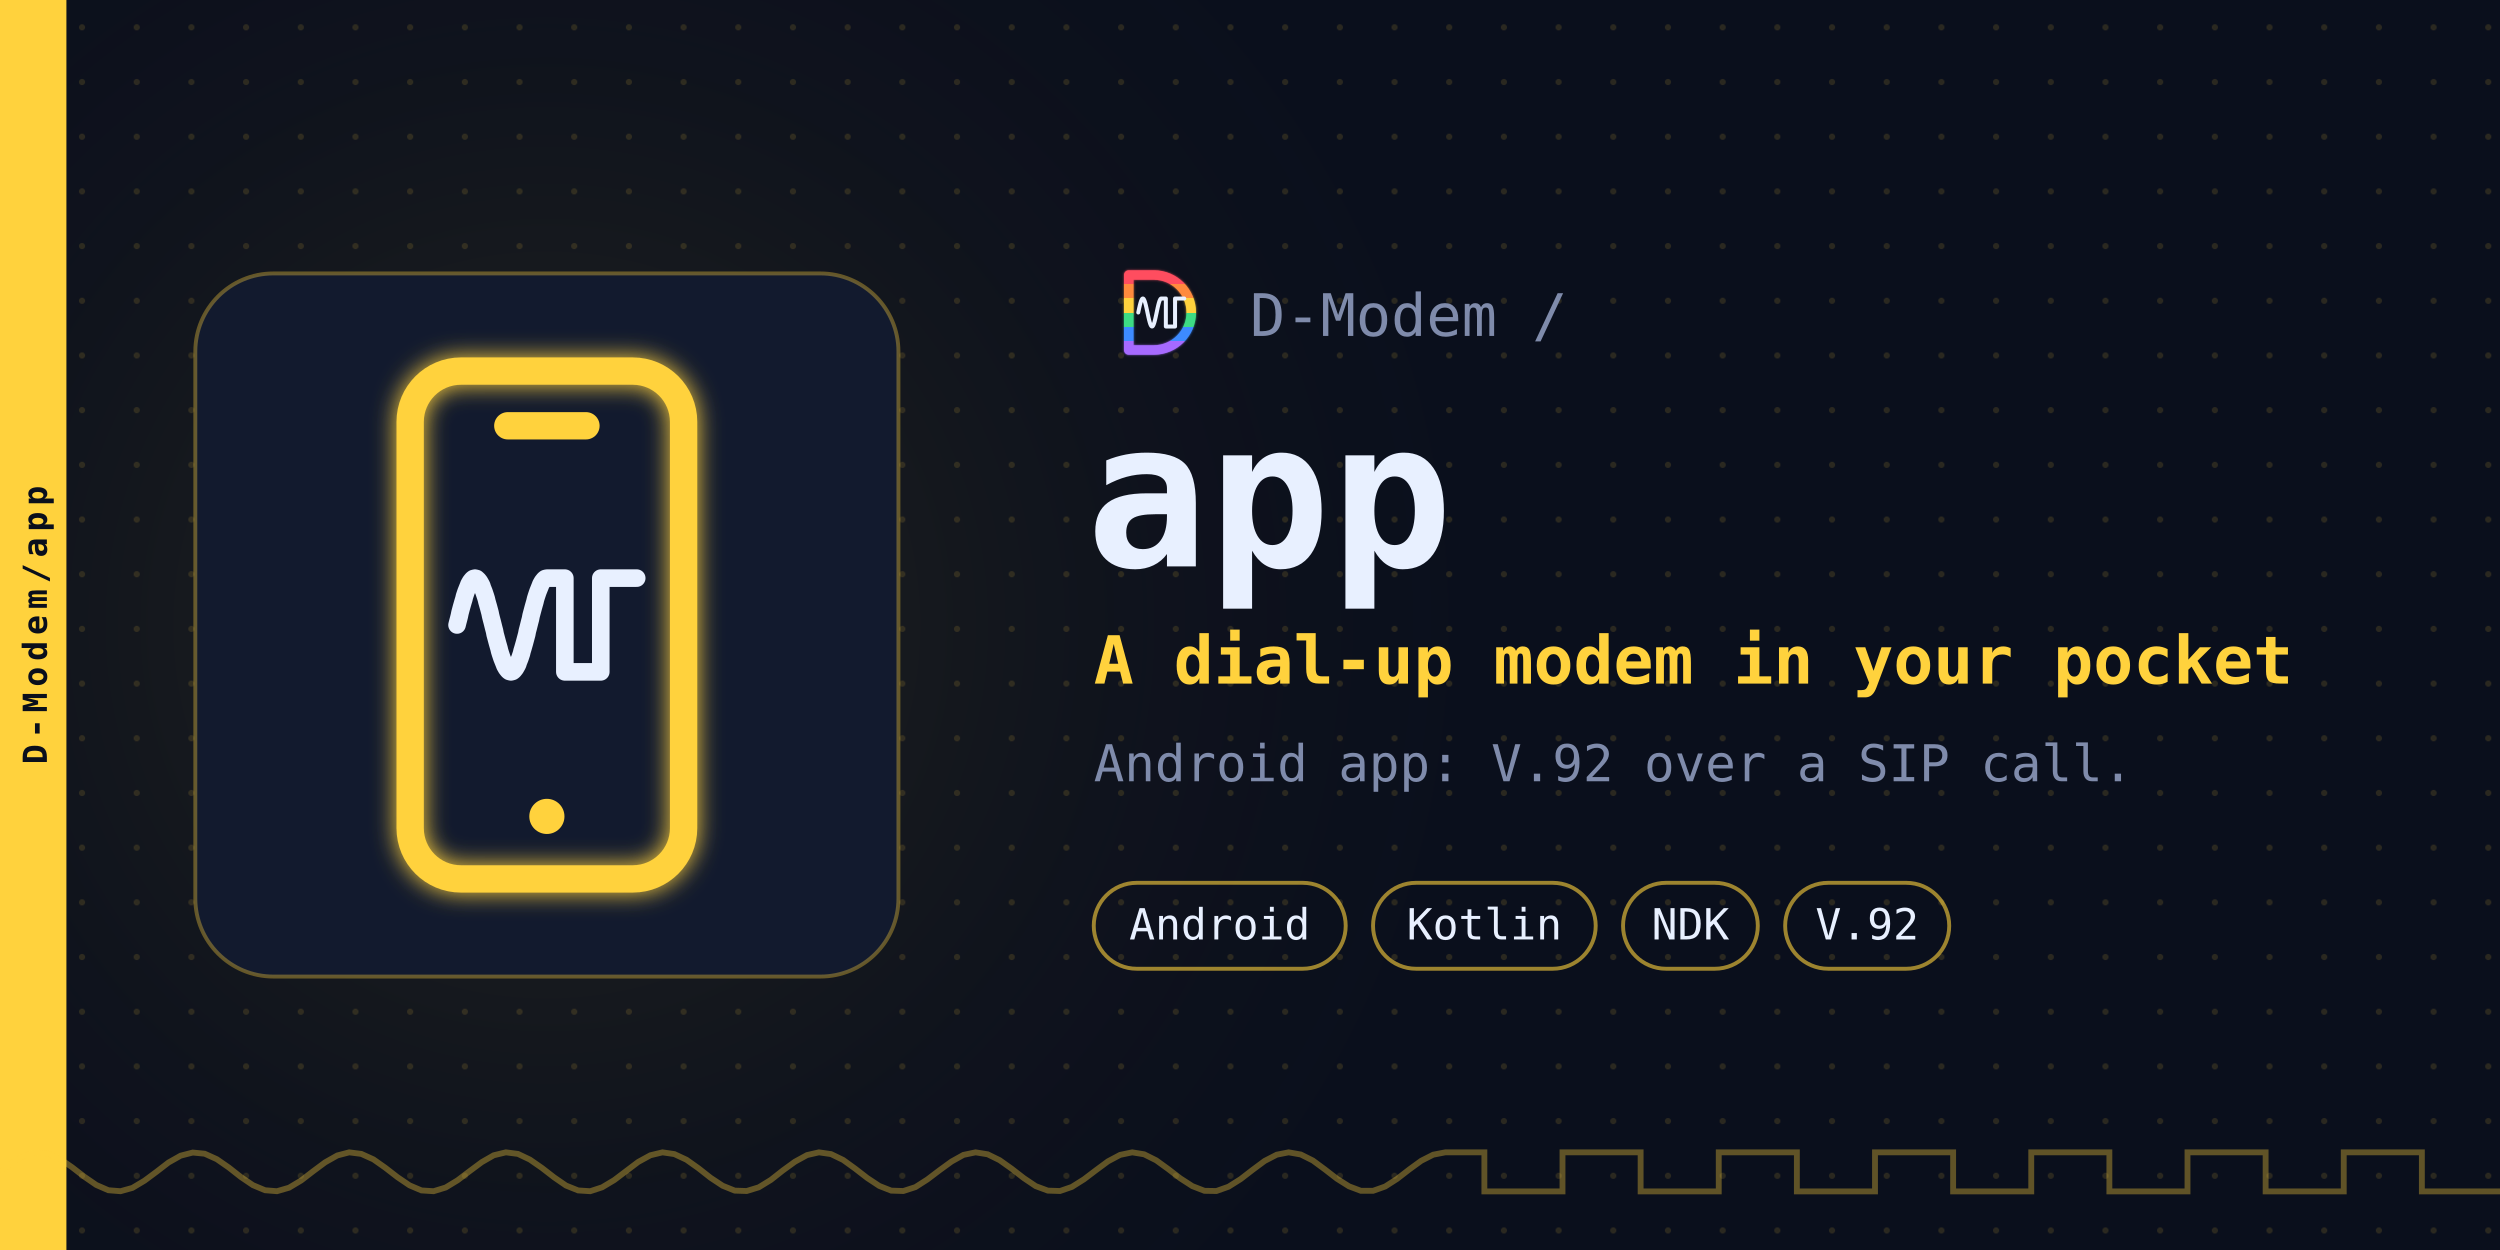
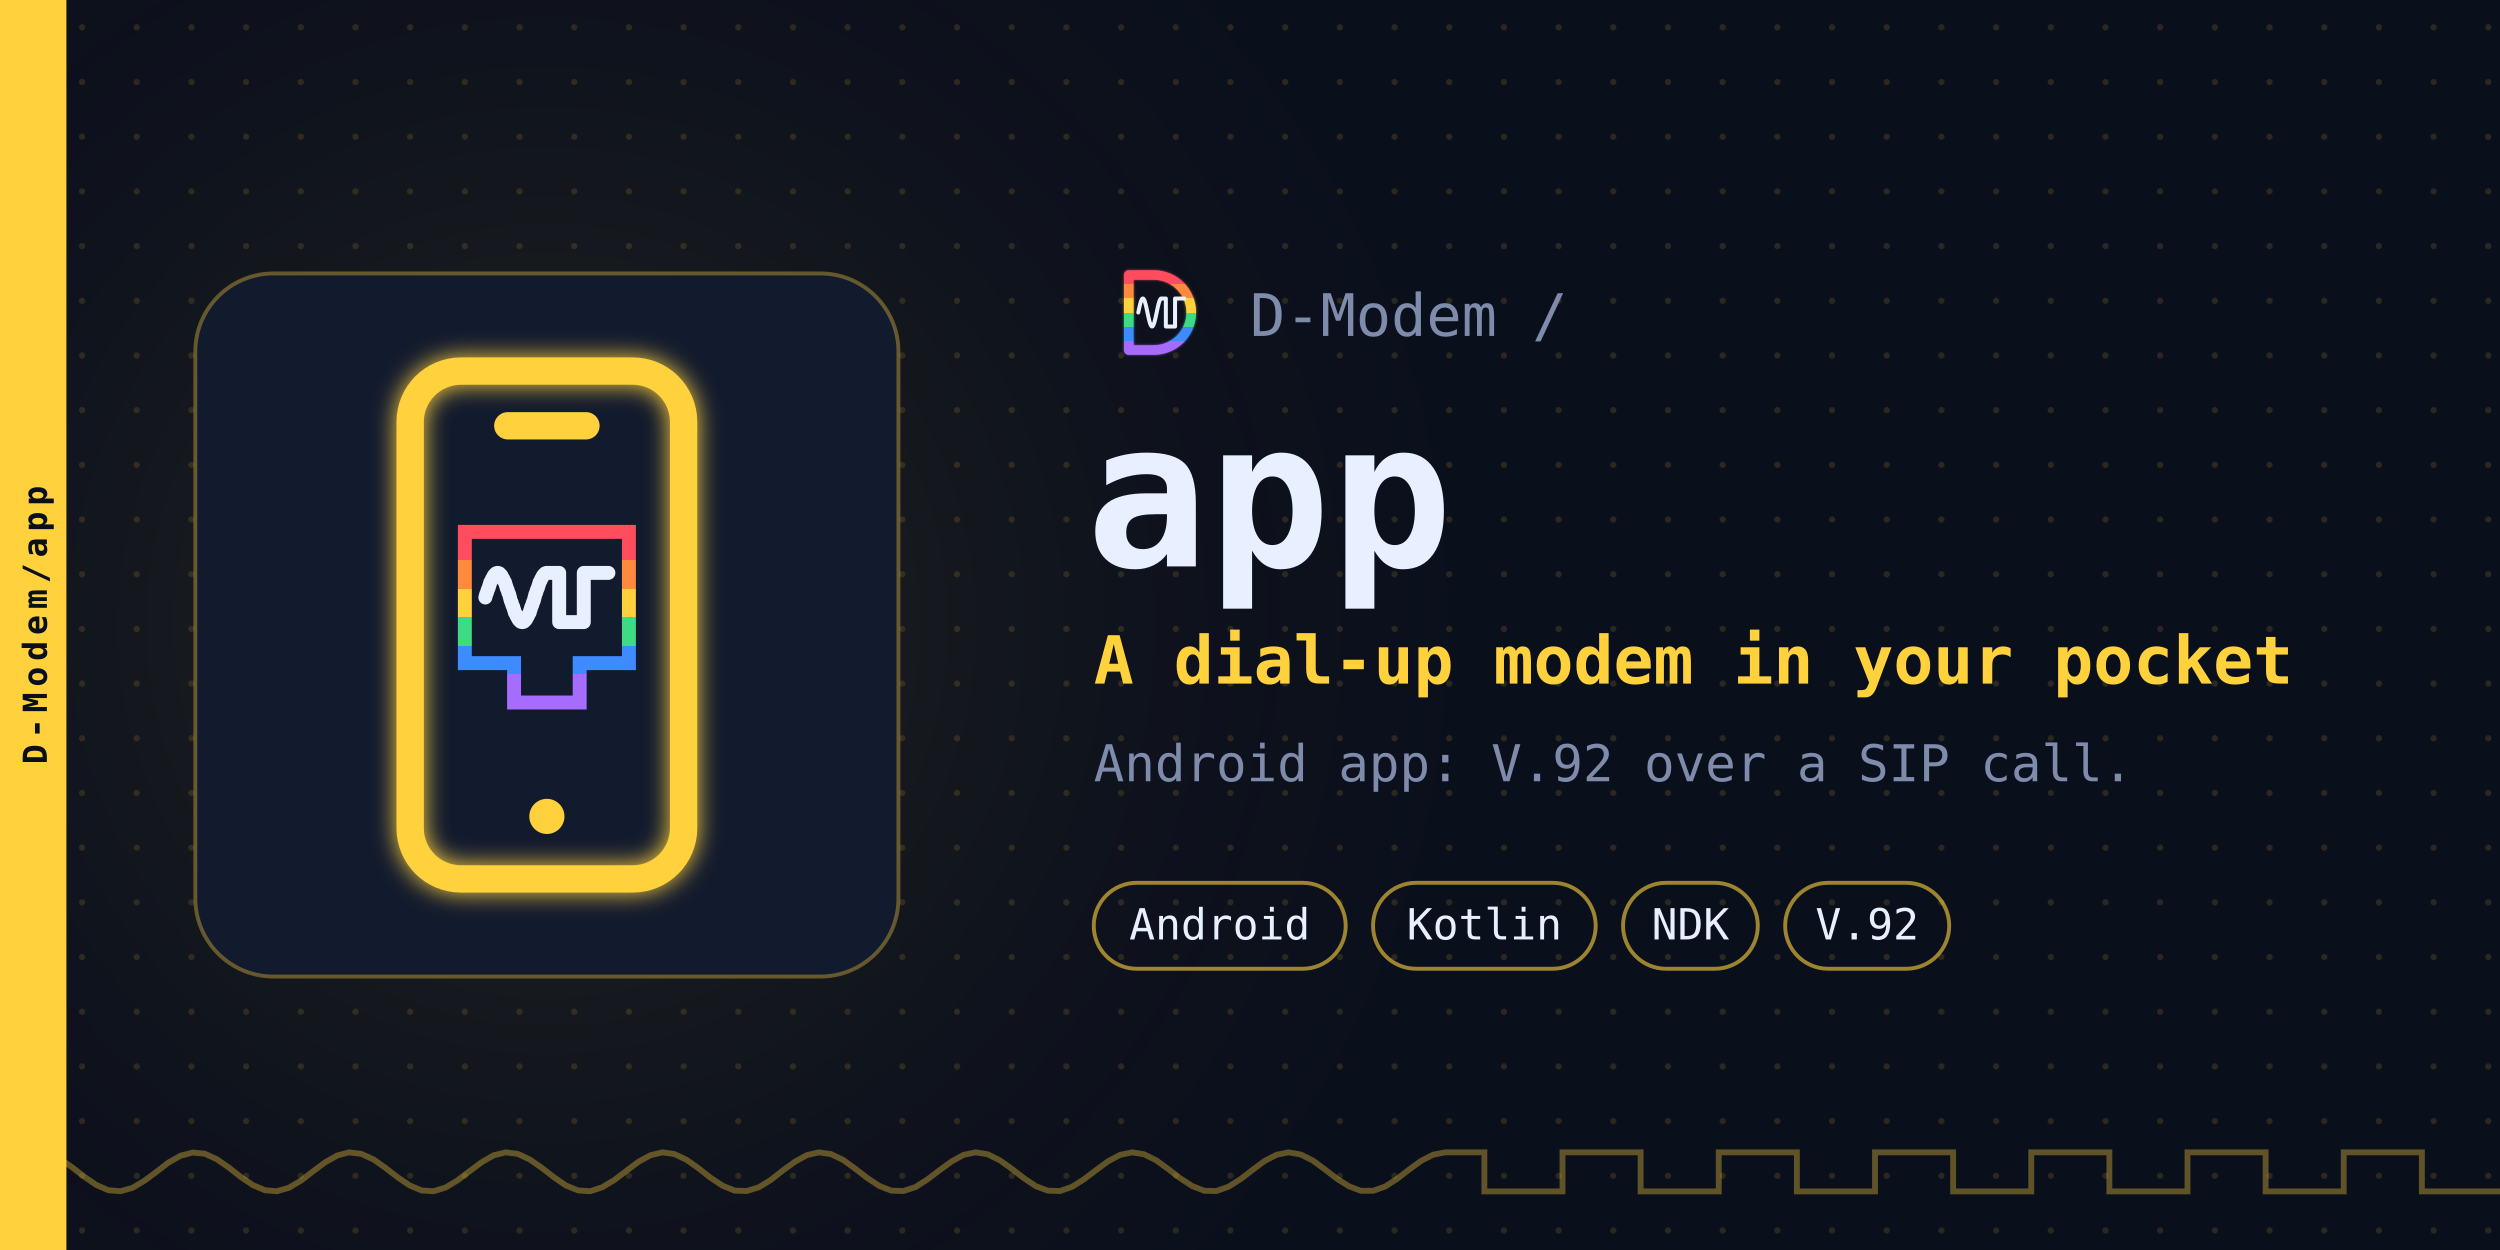
<svg xmlns="http://www.w3.org/2000/svg" width="1280" height="640" viewBox="0 0 1280 640">
  <defs>
    <pattern id="qam" width="28" height="28" patternUnits="userSpaceOnUse">
      <circle cx="14" cy="14" r="1.6" fill="#ffd23d" opacity="0.13" />
    </pattern>
    <radialGradient id="vig" cx="50%" cy="45%" r="75%">
      <stop offset="0" stop-color="#ffd23d" stop-opacity="0.10" />
      <stop offset="1" stop-color="#0a0f1c" stop-opacity="0" />
    </radialGradient>
    <radialGradient id="vig2" gradientUnits="userSpaceOnUse" cx="280" cy="320" r="520">
      <stop offset="0" stop-color="#ffd23d" stop-opacity="0.12" />
      <stop offset="1" stop-color="#0a0f1c" stop-opacity="0" />
    </radialGradient>
    <linearGradient id="books" gradientUnits="userSpaceOnUse" x1="0" y1="81" x2="0" y2="419">
      <stop offset="0" stop-color="#ff4d5e" />
      <stop offset="0.167" stop-color="#ff4d5e" />
      <stop offset="0.167" stop-color="#ff8a3d" />
      <stop offset="0.333" stop-color="#ff8a3d" />
      <stop offset="0.333" stop-color="#ffd23d" />
      <stop offset="0.5" stop-color="#ffd23d" />
      <stop offset="0.5" stop-color="#3ddc84" />
      <stop offset="0.667" stop-color="#3ddc84" />
      <stop offset="0.667" stop-color="#3d8bff" />
      <stop offset="0.833" stop-color="#3d8bff" />
      <stop offset="0.833" stop-color="#a66bff" />
      <stop offset="1" stop-color="#a66bff" />
    </linearGradient>
    <filter id="glow" x="-30%" y="-30%" width="160%" height="160%">
      <feGaussianBlur stdDeviation="6" result="b" />
      <feMerge>
        <feMergeNode in="b" />
        <feMergeNode in="SourceGraphic" />
      </feMerge>
    </filter>
  </defs>
  <rect width="1280" height="640" fill="#0a0f1c" />
  <rect width="1280" height="640" fill="url(#qam)" />
  <rect width="1280" height="640" fill="url(#vig2)" />
  <rect x="100" y="140" width="360" height="360" rx="40" fill="#121a2e" stroke="#ffd23d" stroke-opacity="0.35" stroke-width="2" />
  <g transform="translate(130 170)">
    <rect x="80" y="20" width="140" height="260" rx="26" stroke="#ffd23d" stroke-width="14" stroke-linecap="round" stroke-linejoin="round" fill="none" filter="url(#glow)" />
    <line x1="130" y1="48" x2="170" y2="48" stroke="#ffd23d" stroke-width="14" stroke-linecap="round" stroke-linejoin="round" fill="none" />
-     <path d="M104.0,150.0 L104.4,148.4 L104.8,146.9 L105.2,145.3 L105.5,143.8 L105.9,142.3 L106.3,140.8 L106.7,139.4 L107.1,138.0 L107.5,136.7 L107.8,135.4 L108.2,134.2 L108.6,133.0 L109.0,132.0 L109.4,131.0 L109.8,130.0 L110.1,129.2 L110.5,128.5 L110.9,127.8 L111.3,127.3 L111.7,126.8 L112.0,126.5 L112.4,126.2 L112.8,126.1 L113.2,126.0 L113.6,126.1 L114.0,126.2 L114.3,126.5 L114.7,126.8 L115.1,127.3 L115.5,127.8 L115.9,128.5 L116.3,129.2 L116.7,130.0 L117.0,131.0 L117.4,132.0 L117.8,133.0 L118.2,134.2 L118.6,135.4 L119.0,136.7 L119.3,138.0 L119.7,139.4 L120.1,140.8 L120.5,142.3 L120.9,143.8 L121.2,145.3 L121.6,146.9 L122.0,148.4 L122.4,150.0 L122.8,151.6 L123.2,153.1 L123.5,154.7 L123.9,156.2 L124.3,157.7 L124.7,159.2 L125.1,160.6 L125.5,162.0 L125.8,163.3 L126.2,164.6 L126.6,165.8 L127.0,167.0 L127.4,168.0 L127.8,169.0 L128.2,170.0 L128.5,170.8 L128.9,171.5 L129.3,172.2 L129.7,172.7 L130.1,173.2 L130.4,173.5 L130.8,173.8 L131.2,173.9 L131.6,174.0 L132.0,173.9 L132.4,173.8 L132.8,173.5 L133.1,173.2 L133.5,172.7 L133.9,172.2 L134.3,171.5 L134.7,170.8 L135.1,170.0 L135.4,169.0 L135.8,168.0 L136.2,167.0 L136.6,165.8 L137.0,164.6 L137.3,163.3 L137.7,162.0 L138.1,160.6 L138.5,159.2 L138.9,157.7 L139.3,156.2 L139.7,154.7 L140.0,153.1 L140.4,151.6 L140.8,150.0 L141.2,148.4 L141.6,146.9 L141.9,145.3 L142.3,143.8 L142.7,142.3 L143.1,140.8 L143.5,139.4 L143.9,138.0 L144.2,136.7 L144.6,135.4 L145.0,134.2 L145.4,133.0 L145.8,132.0 L146.2,131.0 L146.6,130.0 L146.9,129.2 L147.3,128.5 L147.7,127.8 L148.1,127.3 L148.5,126.8 L148.8,126.5 L149.2,126.2 L149.6,126.1 L150.0,126.0 H159.2 V174.0 H177.6 V126.0 H196.0" stroke="#e8f0ff" stroke-width="9" fill="none" stroke-linecap="round" stroke-linejoin="round" />
+     <g transform="translate(150 146) scale(2.1) translate(-54 -54.8)">
+       <defs>
+         <linearGradient id="appjack" x1="0" y1="0" x2="0" y2="1">
+           <stop offset="0" stop-color="#ff4d5e" />
+           <stop offset="0.167" stop-color="#ff4d5e" />
+           <stop offset="0.167" stop-color="#ff8a3d" />
+           <stop offset="0.333" stop-color="#ff8a3d" />
+           <stop offset="0.333" stop-color="#ffd23d" />
+           <stop offset="0.5" stop-color="#ffd23d" />
+           <stop offset="0.5" stop-color="#3ddc84" />
+           <stop offset="0.667" stop-color="#3ddc84" />
+           <stop offset="0.667" stop-color="#3d8bff" />
+           <stop offset="0.833" stop-color="#3d8bff" />
+           <stop offset="0.833" stop-color="#a66bff" />
+           <stop offset="1" stop-color="#a66bff" />
+         </linearGradient>
+       </defs>
+       <path d="M34,34 H74 V66 H62.0 V75.6 H46.0 V66 H34 Z" fill="none" stroke="url(#appjack)" stroke-width="3.4" />
+       <path d="M39.0,50.0 L39.1,49.6 L39.2,49.2 L39.4,48.8 L39.5,48.4 L39.6,48.1 L39.8,47.7 L39.9,47.3 L40.0,47.0 L40.1,46.7 L40.2,46.3 L40.4,46.0 L40.5,45.8 L40.6,45.5 L40.8,45.2 L40.9,45.0 L41.0,44.8 L41.1,44.6 L41.2,44.5 L41.4,44.3 L41.5,44.2 L41.6,44.1 L41.8,44.1 L41.9,44.0 L42.0,44.0 L42.1,44.0 L42.2,44.1 L42.4,44.1 L42.5,44.2 L42.6,44.3 L42.8,44.5 L42.9,44.6 L43.0,44.8 L43.1,45.0 L43.2,45.2 L43.4,45.5 L43.5,45.8 L43.6,46.0 L43.8,46.3 L43.9,46.7 L44.0,47.0 L44.1,47.3 L44.2,47.7 L44.4,48.1 L44.5,48.4 L44.6,48.8 L44.8,49.2 L44.9,49.6 L45.0,50.0 L45.1,50.4 L45.2,50.8 L45.4,51.2 L45.5,51.6 L45.6,51.9 L45.8,52.3 L45.9,52.7 L46.0,53.0 L46.1,53.3 L46.2,53.7 L46.4,54.0 L46.5,54.2 L46.6,54.5 L46.8,54.8 L46.9,55.0 L47.0,55.2 L47.1,55.4 L47.2,55.5 L47.4,55.7 L47.5,55.8 L47.6,55.9 L47.8,55.9 L47.9,56.0 L48.0,56.0 L48.1,56.0 L48.2,55.9 L48.4,55.9 L48.5,55.8 L48.6,55.7 L48.8,55.5 L48.9,55.4 L49.0,55.2 L49.1,55.0 L49.2,54.8 L49.4,54.5 L49.5,54.2 L49.6,54.0 L49.8,53.7 L49.9,53.3 L50.0,53.0 L50.1,52.7 L50.2,52.3 L50.4,51.9 L50.5,51.6 L50.6,51.2 L50.8,50.8 L50.9,50.4 L51.0,50.0 L51.1,49.6 L51.2,49.2 L51.4,48.8 L51.5,48.4 L51.6,48.1 L51.8,47.7 L51.9,47.3 L52.0,47.0 L52.1,46.7 L52.2,46.3 L52.4,46.0 L52.5,45.8 L52.6,45.5 L52.8,45.2 L52.9,45.0 L53.0,44.8 L53.1,44.6 L53.2,44.5 L53.4,44.3 L53.5,44.2 L53.6,44.1 L53.8,44.1 L53.9,44.0 L54.0,44.0 H57.0 V56.0 H63.0 V44.0 H69.0" fill="none" stroke="#e8f0ff" stroke-width="3.4" stroke-linecap="round" stroke-linejoin="round" />
+     </g>
    <circle cx="150" cy="248" r="9" fill="#ffd23d" />
  </g>
  <g transform="translate(560 128)">
    <g transform="scale(0.128)">
      <path d="M140 100 H240 A150 150 0 0 1 240 400 H140 Z" fill="none" stroke="url(#books)" stroke-width="38" stroke-linejoin="round" filter="url(#glow)" />
      <path d="M178.0,250.0 L178.8,246.3 L179.5,242.7 L180.3,239.1 L181.1,235.5 L181.8,232.0 L182.6,228.6 L183.4,225.2 L184.1,222.0 L184.9,218.9 L185.7,215.9 L186.4,213.1 L187.2,210.4 L188.0,207.9 L188.7,205.6 L189.5,203.4 L190.3,201.5 L191.0,199.8 L191.8,198.3 L192.6,197.0 L193.3,195.9 L194.1,195.1 L194.9,194.5 L195.6,194.1 L196.4,194.0 L197.2,194.1 L197.9,194.5 L198.7,195.1 L199.5,195.9 L200.2,197.0 L201.0,198.3 L201.8,199.8 L202.5,201.5 L203.3,203.4 L204.1,205.6 L204.8,207.9 L205.6,210.4 L206.4,213.1 L207.1,215.9 L207.9,218.9 L208.7,222.0 L209.4,225.2 L210.2,228.6 L211.0,232.0 L211.7,235.5 L212.5,239.1 L213.3,242.7 L214.0,246.3 L214.8,250.0 L215.6,253.7 L216.3,257.3 L217.1,260.9 L217.9,264.5 L218.6,268.0 L219.4,271.4 L220.2,274.8 L220.9,278.0 L221.7,281.1 L222.5,284.1 L223.2,286.9 L224.0,289.6 L224.8,292.1 L225.5,294.4 L226.3,296.6 L227.1,298.5 L227.8,300.2 L228.6,301.7 L229.4,303.0 L230.1,304.1 L230.9,304.9 L231.7,305.5 L232.4,305.9 L233.2,306.0 L234.0,305.9 L234.7,305.5 L235.5,304.9 L236.3,304.1 L237.0,303.0 L237.8,301.7 L238.6,300.2 L239.3,298.5 L240.1,296.6 L240.9,294.4 L241.6,292.1 L242.4,289.6 L243.2,286.9 L243.9,284.1 L244.7,281.1 L245.5,278.0 L246.2,274.8 L247.0,271.4 L247.8,268.0 L248.5,264.5 L249.3,260.9 L250.1,257.3 L250.8,253.7 L251.6,250.0 L252.4,246.3 L253.1,242.7 L253.9,239.1 L254.7,235.5 L255.4,232.0 L256.2,228.6 L257.0,225.2 L257.7,222.0 L258.5,218.9 L259.3,215.9 L260.0,213.1 L260.8,210.4 L261.6,207.9 L262.3,205.6 L263.1,203.4 L263.9,201.5 L264.6,199.8 L265.4,198.3 L266.2,197.0 L266.9,195.9 L267.7,195.1 L268.5,194.5 L269.2,194.1 L270.0,194.0 H288.4 V306.0 H325.2 V194.0 H362.0" fill="none" stroke="#e8f0ff" stroke-width="16" stroke-linecap="round" stroke-linejoin="round" />
    </g>
  </g>
  <text x="640" y="172" font-family="'SauceCodePro Nerd Font Mono', 'Source Code Pro', monospace" font-size="30" fill="#7f8bab">D-Modem /</text>
  <text x="556" y="290" font-family="'SauceCodePro Nerd Font Mono', 'Source Code Pro', monospace" font-weight="800" font-size="104" fill="#e8f0ff">app</text>
  <text x="560" y="350" font-family="'SauceCodePro Nerd Font Mono', 'Source Code Pro', monospace" font-weight="700" font-size="34" fill="#ffd23d">A dial-up modem in your pocket</text>
  <text x="560" y="400" font-family="'SauceCodePro Nerd Font Mono', 'Source Code Pro', monospace" font-size="26" fill="#7f8bab">Android app: V.92 over a SIP call.</text>
  <rect x="560" y="452" width="129" height="44" rx="22" fill="none" stroke="#ffd23d" stroke-opacity="0.6" stroke-width="2" />
  <text x="624.5" y="481" text-anchor="middle" font-family="'SauceCodePro Nerd Font Mono', 'Source Code Pro', monospace" font-size="22" fill="#e8f0ff">Android</text>
  <rect x="703" y="452" width="114" height="44" rx="22" fill="none" stroke="#ffd23d" stroke-opacity="0.6" stroke-width="2" />
  <text x="760.0" y="481" text-anchor="middle" font-family="'SauceCodePro Nerd Font Mono', 'Source Code Pro', monospace" font-size="22" fill="#e8f0ff">Kotlin</text>
  <rect x="831" y="452" width="69" height="44" rx="22" fill="none" stroke="#ffd23d" stroke-opacity="0.6" stroke-width="2" />
  <text x="865.5" y="481" text-anchor="middle" font-family="'SauceCodePro Nerd Font Mono', 'Source Code Pro', monospace" font-size="22" fill="#e8f0ff">NDK</text>
  <rect x="914" y="452" width="84" height="44" rx="22" fill="none" stroke="#ffd23d" stroke-opacity="0.6" stroke-width="2" />
  <text x="956.0" y="481" text-anchor="middle" font-family="'SauceCodePro Nerd Font Mono', 'Source Code Pro', monospace" font-size="22" fill="#e8f0ff">V.92</text>
  <rect x="0" y="0" width="34" height="640" fill="#ffd23d" />
  <text transform="translate(24 320) rotate(-90)" text-anchor="middle" font-family="'SauceCodePro Nerd Font Mono', 'Source Code Pro', monospace" font-weight="800" font-size="17" letter-spacing="3" fill="#0a0f1c">D-Modem/app</text>
  <path d="M0.0,600.0 L6.2,595.3 L12.3,591.8 L18.5,590.1 L24.7,590.7 L30.8,593.4 L37.0,597.7 L43.2,602.5 L49.3,606.7 L55.5,609.4 L61.7,609.9 L67.8,608.2 L74.0,604.5 L80.2,599.9 L86.3,595.2 L92.5,591.7 L98.7,590.1 L104.8,590.7 L111.0,593.5 L117.2,597.8 L123.3,602.6 L129.5,606.8 L135.7,609.4 L141.8,609.9 L148.0,608.1 L154.2,604.4 L160.3,599.7 L166.5,595.1 L172.7,591.6 L178.8,590.0 L185.0,590.8 L191.2,593.6 L197.3,597.9 L203.5,602.7 L209.7,606.9 L215.8,609.5 L222.0,609.9 L228.2,608.0 L234.3,604.3 L240.5,599.6 L246.7,595.0 L252.8,591.5 L259.0,590.0 L265.2,590.8 L271.3,593.7 L277.5,598.0 L283.7,602.8 L289.8,607.0 L296.0,609.5 L302.2,609.9 L308.3,607.9 L314.5,604.2 L320.7,599.5 L326.8,594.9 L333.0,591.5 L339.2,590.0 L345.3,590.9 L351.5,593.8 L357.7,598.2 L363.8,603.0 L370.0,607.1 L376.2,609.6 L382.3,609.8 L388.5,607.9 L394.7,604.1 L400.8,599.3 L407.0,594.8 L413.2,591.4 L419.3,590.0 L425.5,590.9 L431.7,593.9 L437.8,598.3 L444.0,603.1 L450.2,607.2 L456.3,609.6 L462.5,609.8 L468.7,607.8 L474.8,603.9 L481.0,599.2 L487.2,594.7 L493.3,591.3 L499.5,590.0 L505.7,591.0 L511.8,594.0 L518.0,598.4 L524.2,603.2 L530.3,607.3 L536.5,609.6 L542.7,609.8 L548.8,607.7 L555.0,603.8 L561.2,599.1 L567.3,594.6 L573.5,591.3 L579.7,590.0 L585.8,591.0 L592.0,594.1 L598.2,598.6 L604.3,603.3 L610.5,607.3 L616.7,609.7 L622.8,609.8 L629.0,607.6 L635.2,603.7 L641.3,599.0 L647.5,594.4 L653.7,591.2 L659.8,590.0 L666.0,591.1 L672.2,594.2 L678.3,598.7 L684.5,603.5 L690.7,607.4 L696.8,609.7 L703.0,609.7 L709.2,607.5 L715.3,603.6 L721.5,598.8 L727.7,594.3 L733.8,591.2 L740.0,590.0 H760.0 V610.0 H800.0 V590.0 H840.0 V610.0 H880.0 V590.0 H920.0 V610.0 H960.0 V590.0 H1000.0 V610.0 H1040.0 V590.0 H1080.0 V610.0 H1120.0 V590.0 H1160.0 V610.0 H1200.0 V590.0 H1240.0 V610.0 H1280.0" fill="none" stroke="#ffd23d" stroke-opacity="0.35" stroke-width="3" />
</svg>
